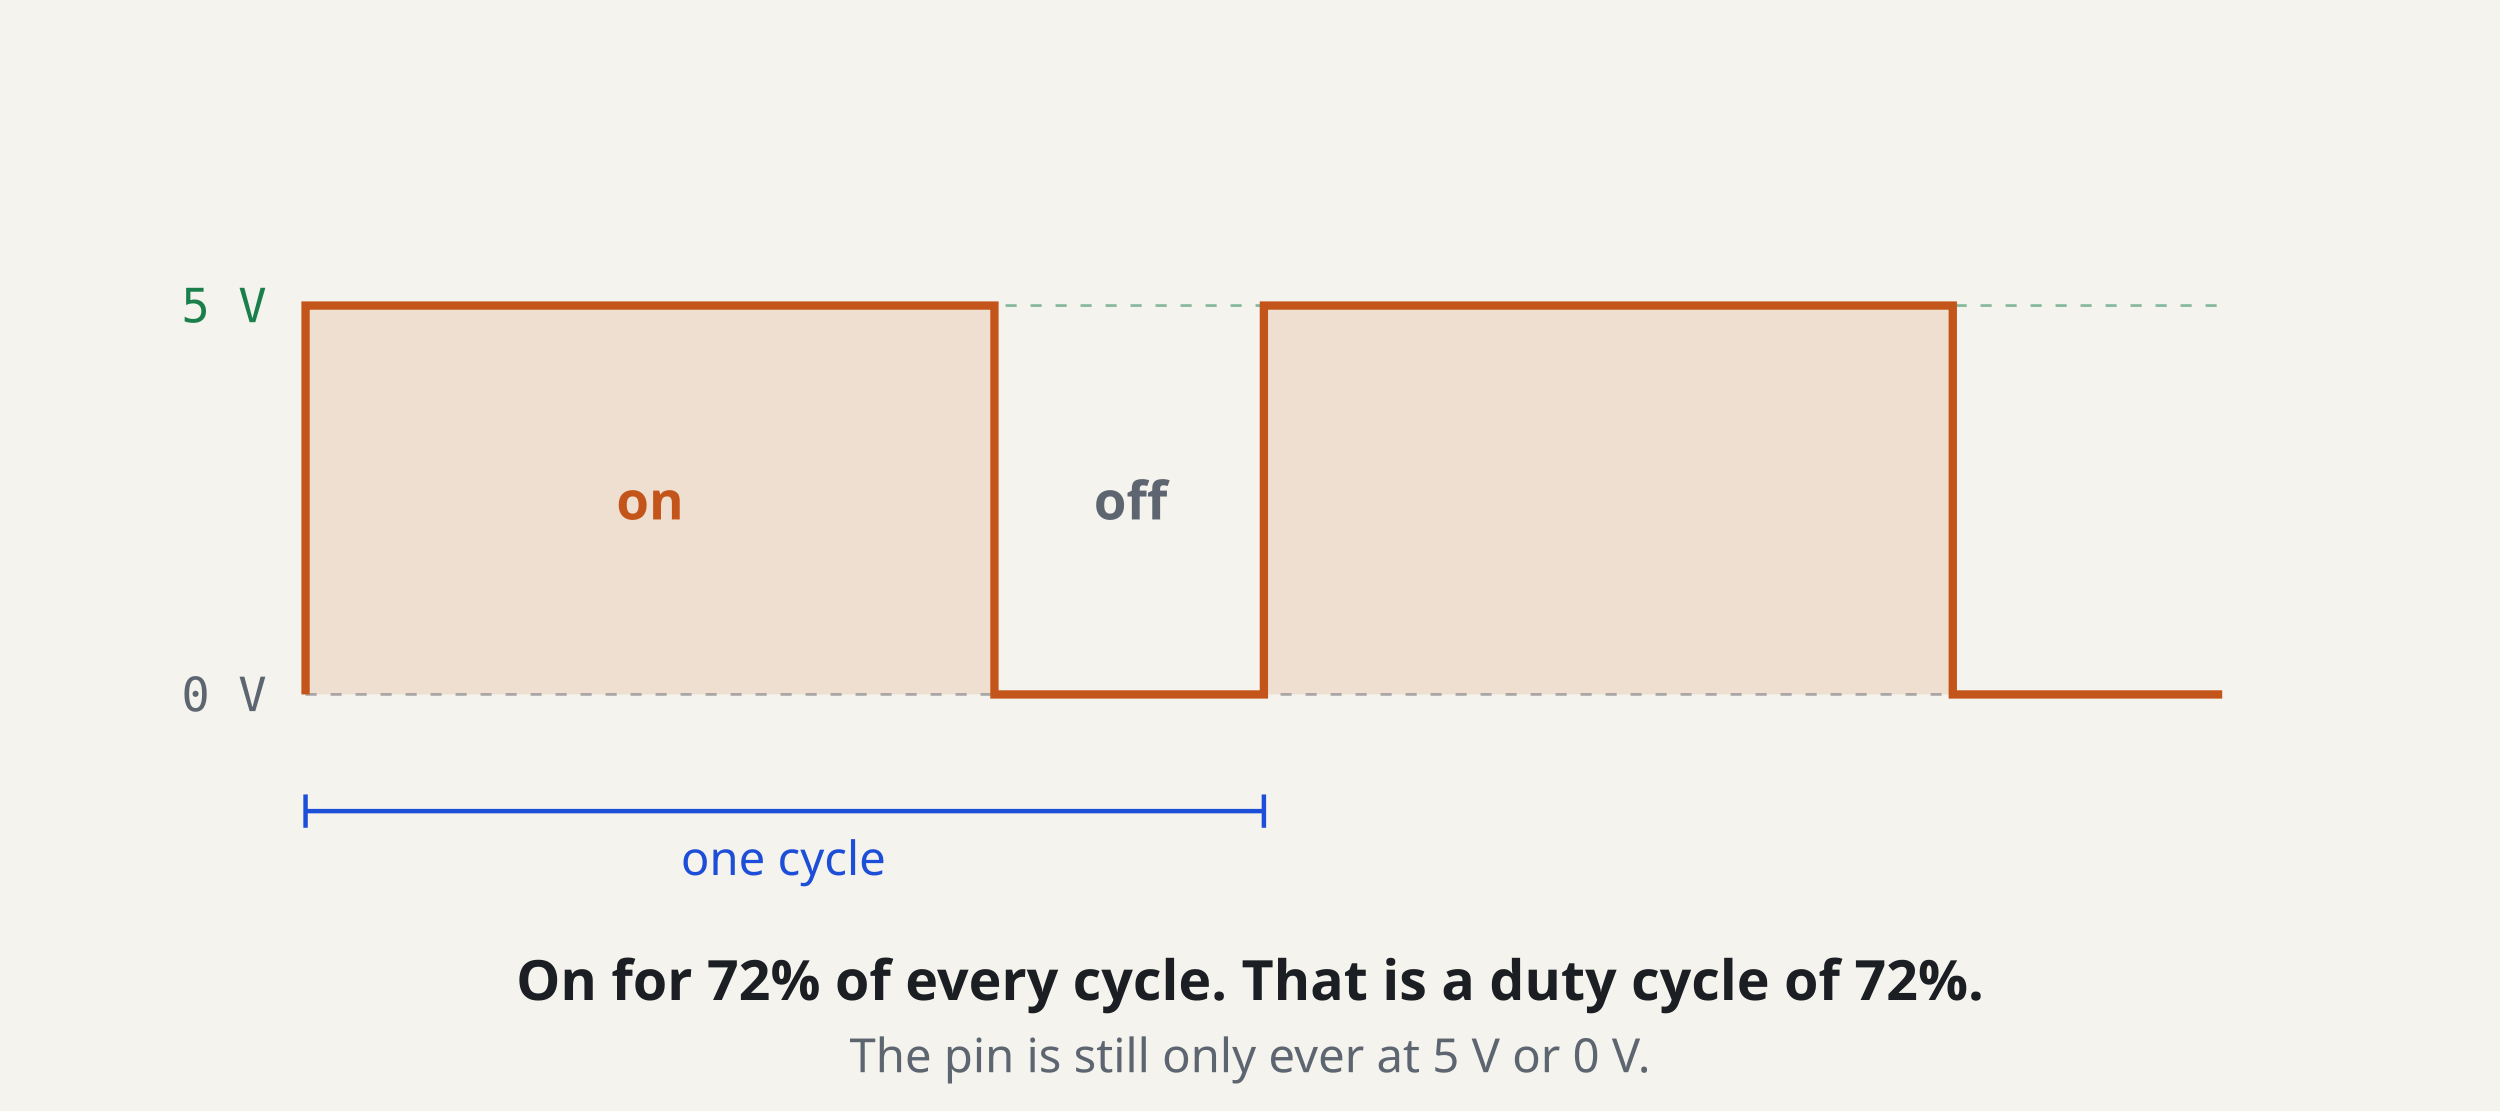
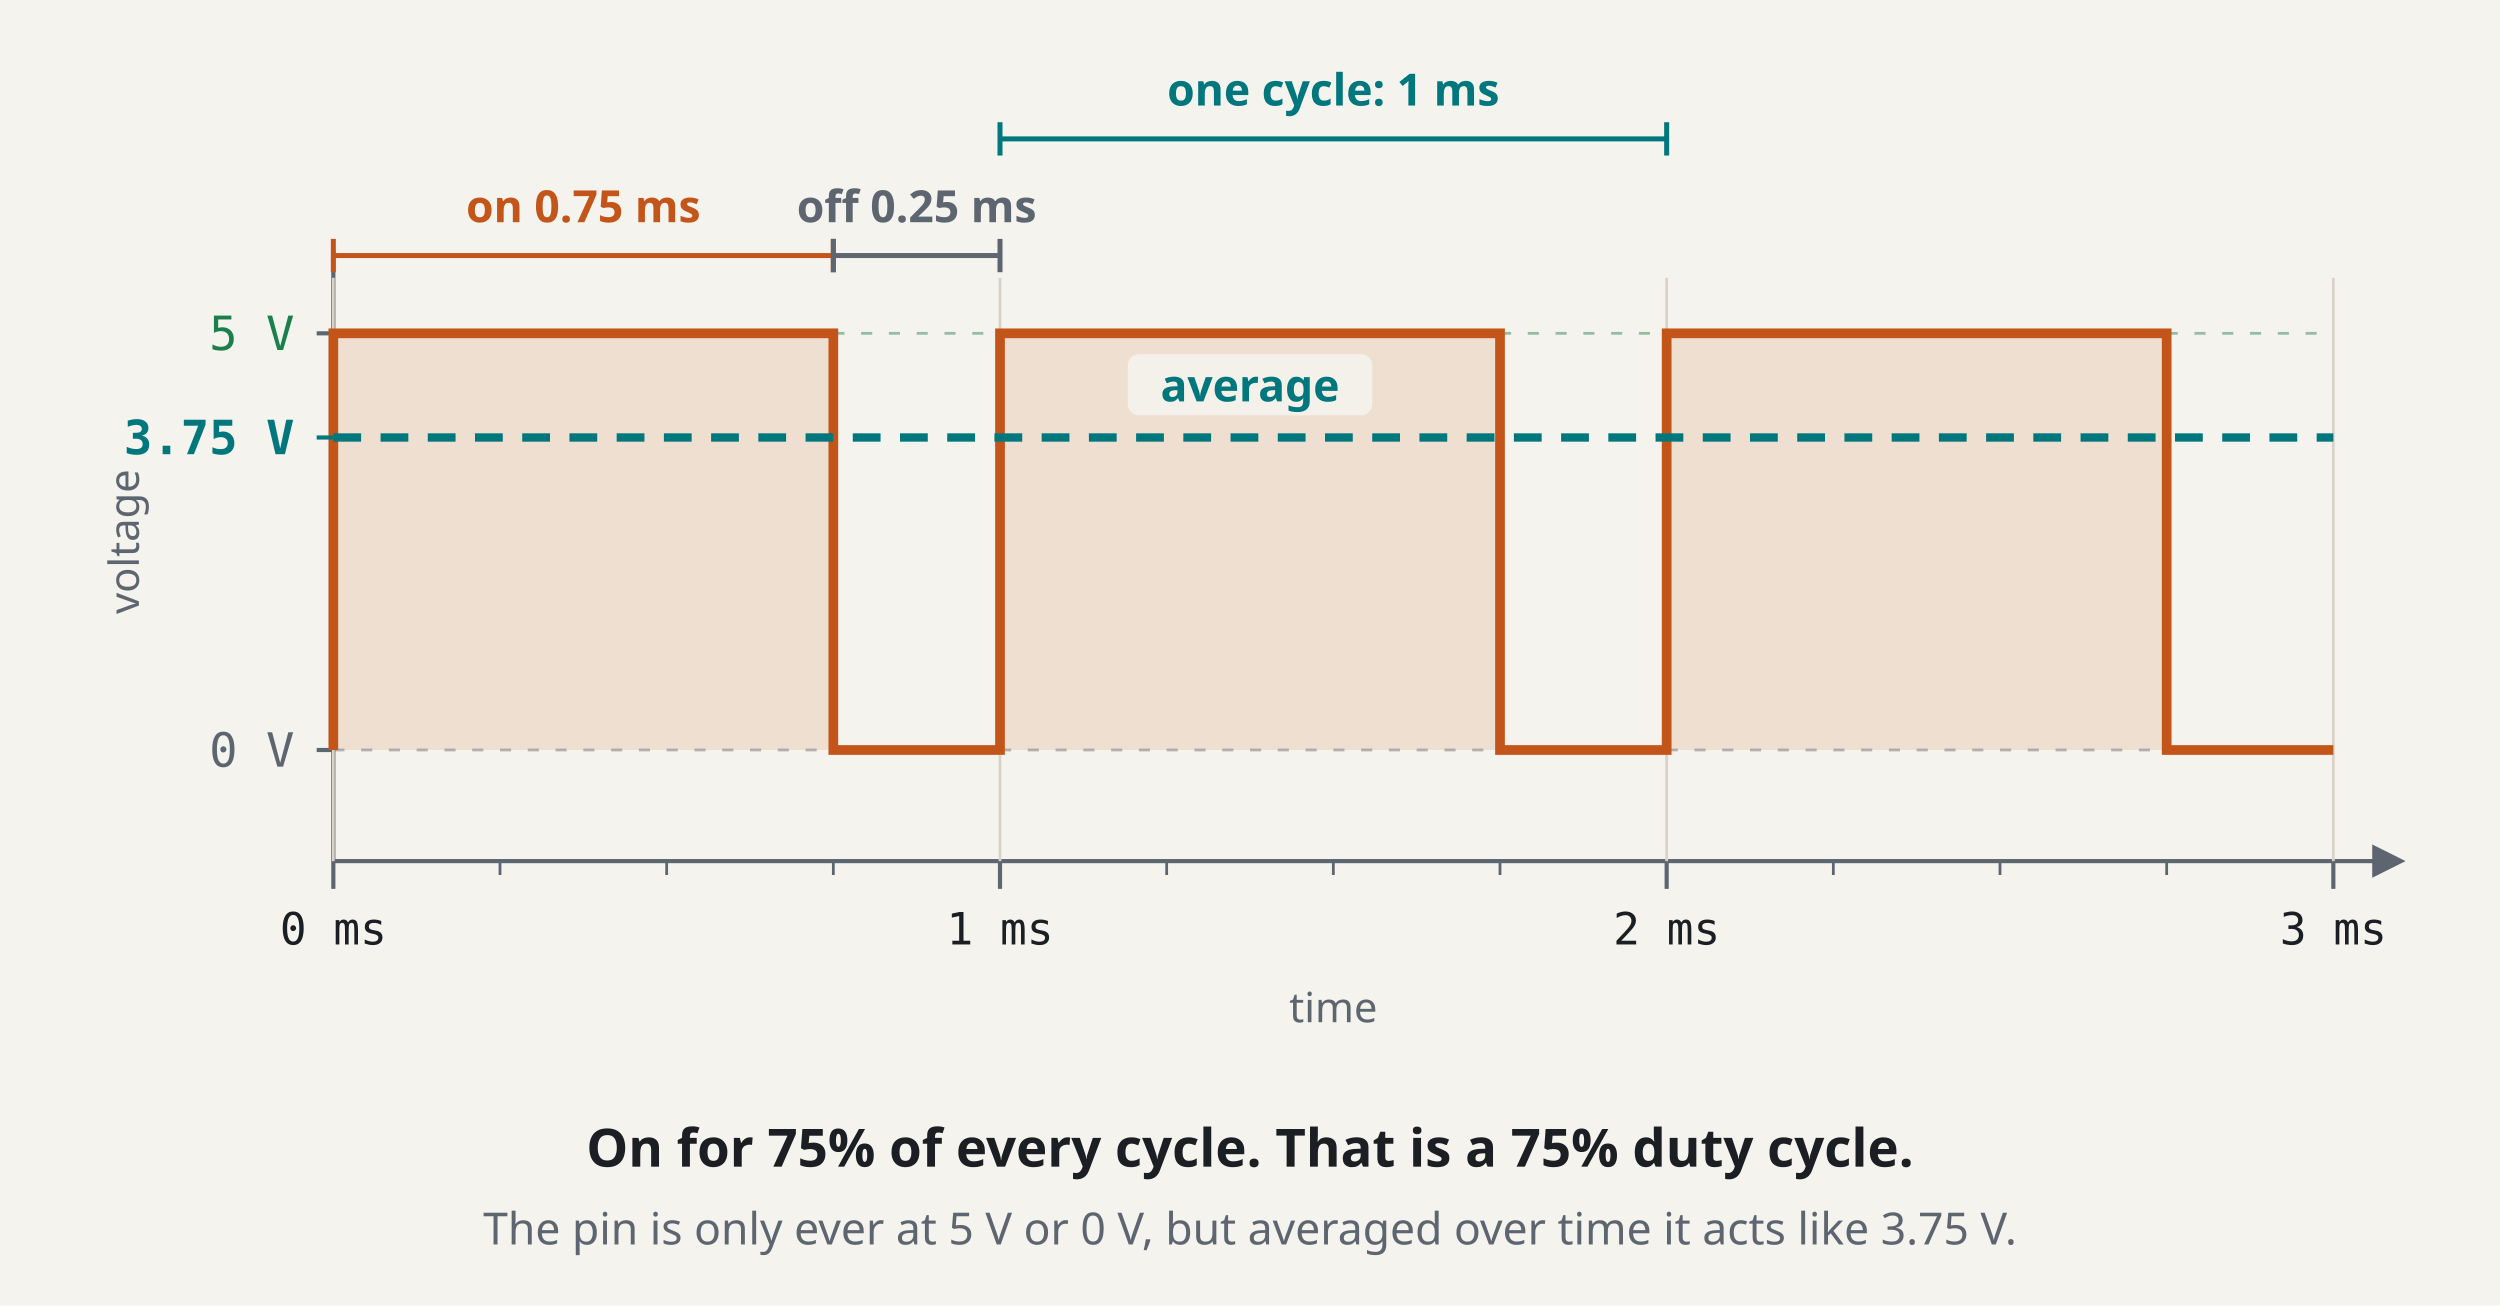
- <svg xmlns="http://www.w3.org/2000/svg" viewBox="0 0 900 400">
-   <rect width="900" height="400" fill="#f5f3ed" />
-   <line x1="110" y1="110" x2="800" y2="110" stroke="#1a7f4b" stroke-width="1" stroke-dasharray="4,5" opacity=".5" />
-   <text x="96" y="116" fill="#1a7f4b" font-family="JetBrains Mono,monospace" font-size="17" text-anchor="end">5 V</text>
-   <line x1="110" y1="250" x2="800" y2="250" stroke="#5d6670" stroke-width="1" stroke-dasharray="4,5" opacity=".5" />
-   <text x="96" y="256" fill="#5d6670" font-family="JetBrains Mono,monospace" font-size="17" text-anchor="end">0 V</text>
-   <rect x="110" y="110" width="248" height="140" fill="#c4551a" opacity=".13" />
-   <rect x="455.0" y="110" width="248" height="140" fill="#c4551a" opacity=".13" />
-   <polyline points="110,250 110,110 358,110 358,250 455,250 455,110 703,110 703,250 800,250" fill="none" stroke="#c4551a" stroke-width="3" stroke-linejoin="miter" />
-   <text x="234" y="187" fill="#c4551a" font-family="DM Sans,sans-serif" font-size="19" font-weight="700" text-anchor="middle">on</text>
-   <text x="407" y="187" fill="#5d6670" font-family="DM Sans,sans-serif" font-size="19" font-weight="700" text-anchor="middle">off</text>
-   <line x1="110" y1="292" x2="455.0" y2="292" stroke="#1d4ed8" stroke-width="1.6" />
-   <line x1="110" y1="286" x2="110" y2="298" stroke="#1d4ed8" stroke-width="1.6" />
-   <line x1="455.0" y1="286" x2="455.0" y2="298" stroke="#1d4ed8" stroke-width="1.6" />
-   <text x="282" y="315" fill="#1d4ed8" font-family="DM Sans,sans-serif" font-size="17" text-anchor="middle">one cycle</text>
-   <text x="450" y="360" fill="#1b1e22" font-family="DM Sans,sans-serif" font-size="20" font-weight="700" text-anchor="middle">On for 72% of every cycle. That is a duty cycle of 72%.</text>
-   <text x="450" y="386" fill="#5d6670" font-family="DM Sans,sans-serif" font-size="17" text-anchor="middle">The pin is still only ever at 5 V or 0 V.</text>
+ <svg xmlns="http://www.w3.org/2000/svg" viewBox="0 0 900 470">
+   <rect width="900" height="470" fill="#f5f3ed" />
+   <line x1="120" y1="90" x2="120" y2="310" stroke="#5d6670" stroke-width="1.5" />
+   <line x1="114" y1="120" x2="120" y2="120" stroke="#5d6670" stroke-width="1.5" />
+   <line x1="120" y1="120" x2="840" y2="120" stroke="#1a7f4b" stroke-width="1" stroke-dasharray="4,6" opacity=".45" />
+   <text x="106" y="126" fill="#1a7f4b" font-family="JetBrains Mono,monospace" font-size="17" text-anchor="end">5 V</text>
+   <line x1="114" y1="270" x2="120" y2="270" stroke="#5d6670" stroke-width="1.5" />
+   <line x1="120" y1="270" x2="840" y2="270" stroke="#5d6670" stroke-width="1" stroke-dasharray="4,6" opacity=".45" />
+   <text x="106" y="276" fill="#5d6670" font-family="JetBrains Mono,monospace" font-size="17" text-anchor="end">0 V</text>
+   <text x="50" y="195.0" fill="#5d6670" font-family="DM Sans,sans-serif" font-size="15" text-anchor="middle" transform="rotate(-90,50,195.0)">voltage</text>
+   <line x1="120" y1="310" x2="858" y2="310" stroke="#5d6670" stroke-width="1.5" />
+   <polygon points="866,310 854,304 854,316" fill="#5d6670" />
+   <line x1="120.0" y1="310" x2="120.0" y2="320" stroke="#5d6670" stroke-width="1.5" />
+   <text x="120.0" y="340" fill="#1b1e22" font-family="JetBrains Mono,monospace" font-size="16" text-anchor="middle">0 ms</text>
+   <line x1="120.0" y1="100" x2="120.0" y2="310" stroke="#d9d3c7" stroke-width="1" />
+   <line x1="180.0" y1="310" x2="180.0" y2="315" stroke="#5d6670" stroke-width="1" />
+   <line x1="240.0" y1="310" x2="240.0" y2="315" stroke="#5d6670" stroke-width="1" />
+   <line x1="300.0" y1="310" x2="300.0" y2="315" stroke="#5d6670" stroke-width="1" />
+   <line x1="360.0" y1="310" x2="360.0" y2="320" stroke="#5d6670" stroke-width="1.5" />
+   <text x="360.0" y="340" fill="#1b1e22" font-family="JetBrains Mono,monospace" font-size="16" text-anchor="middle">1 ms</text>
+   <line x1="360.0" y1="100" x2="360.0" y2="310" stroke="#d9d3c7" stroke-width="1" />
+   <line x1="420.0" y1="310" x2="420.0" y2="315" stroke="#5d6670" stroke-width="1" />
+   <line x1="480.0" y1="310" x2="480.0" y2="315" stroke="#5d6670" stroke-width="1" />
+   <line x1="540.0" y1="310" x2="540.0" y2="315" stroke="#5d6670" stroke-width="1" />
+   <line x1="600.0" y1="310" x2="600.0" y2="320" stroke="#5d6670" stroke-width="1.5" />
+   <text x="600.0" y="340" fill="#1b1e22" font-family="JetBrains Mono,monospace" font-size="16" text-anchor="middle">2 ms</text>
+   <line x1="600.0" y1="100" x2="600.0" y2="310" stroke="#d9d3c7" stroke-width="1" />
+   <line x1="660.0" y1="310" x2="660.0" y2="315" stroke="#5d6670" stroke-width="1" />
+   <line x1="720.0" y1="310" x2="720.0" y2="315" stroke="#5d6670" stroke-width="1" />
+   <line x1="780.0" y1="310" x2="780.0" y2="315" stroke="#5d6670" stroke-width="1" />
+   <line x1="840.0" y1="310" x2="840.0" y2="320" stroke="#5d6670" stroke-width="1.5" />
+   <text x="840.0" y="340" fill="#1b1e22" font-family="JetBrains Mono,monospace" font-size="16" text-anchor="middle">3 ms</text>
+   <line x1="840.0" y1="100" x2="840.0" y2="310" stroke="#d9d3c7" stroke-width="1" />
+   <text x="480.0" y="368" fill="#5d6670" font-family="DM Sans,sans-serif" font-size="15" text-anchor="middle">time</text>
+   <rect x="120.0" y="120" width="180.0" height="150" fill="#c4551a" opacity=".13" />
+   <rect x="360.0" y="120" width="180.0" height="150" fill="#c4551a" opacity=".13" />
+   <rect x="600.0" y="120" width="180.0" height="150" fill="#c4551a" opacity=".13" />
+   <polyline points="120.0,270 120.0,120 300.0,120 300.0,270 360.0,270 360.0,270 360.0,120 540.0,120 540.0,270 600.0,270 600.0,270 600.0,120 780.0,120 780.0,270 840.0,270" fill="none" stroke="#c4551a" stroke-width="3.5" stroke-linejoin="miter" />
+   <line x1="120.0" y1="92" x2="300.0" y2="92" stroke="#c4551a" stroke-width="1.8" />
+   <line x1="120.0" y1="86" x2="120.0" y2="98" stroke="#c4551a" stroke-width="1.8" />
+   <line x1="300.0" y1="86" x2="300.0" y2="98" stroke="#c4551a" stroke-width="1.8" />
+   <text x="210.0" y="80" fill="#c4551a" font-family="DM Sans,sans-serif" font-size="16" font-weight="700" text-anchor="middle">on 0.75 ms</text>
+   <line x1="300.0" y1="92" x2="360.0" y2="92" stroke="#5d6670" stroke-width="1.8" />
+   <line x1="300.0" y1="86" x2="300.0" y2="98" stroke="#5d6670" stroke-width="1.8" />
+   <line x1="360.0" y1="86" x2="360.0" y2="98" stroke="#5d6670" stroke-width="1.8" />
+   <text x="330.0" y="80" fill="#5d6670" font-family="DM Sans,sans-serif" font-size="16" font-weight="700" text-anchor="middle">off 0.25 ms</text>
+   <line x1="360.0" y1="50" x2="600.0" y2="50" stroke="#00767d" stroke-width="1.8" />
+   <line x1="360.0" y1="44" x2="360.0" y2="56" stroke="#00767d" stroke-width="1.8" />
+   <line x1="600.0" y1="44" x2="600.0" y2="56" stroke="#00767d" stroke-width="1.8" />
+   <text x="480.0" y="38" fill="#00767d" font-family="DM Sans,sans-serif" font-size="16" font-weight="700" text-anchor="middle">one cycle: 1 ms</text>
+   <text x="450.0" y="420" fill="#1b1e22" font-family="DM Sans,sans-serif" font-size="19" font-weight="700" text-anchor="middle">On for 75% of every cycle. That is a 75% duty cycle.</text>
+   <line x1="120" y1="157.5" x2="840" y2="157.5" stroke="#00767d" stroke-width="3" stroke-dasharray="10,7" />
+   <line x1="114" y1="157.5" x2="120" y2="157.5" stroke="#00767d" stroke-width="1.5" />
+   <text x="106" y="163.5" fill="#00767d" font-family="JetBrains Mono,monospace" font-size="17" font-weight="700" text-anchor="end">3.75 V</text>
+   <rect x="406.0" y="127.5" width="88" height="22" rx="4" fill="#f5f3ed" opacity=".9" />
+   <text x="450.0" y="144.5" fill="#00767d" font-family="DM Sans,sans-serif" font-size="16" font-weight="700" text-anchor="middle">average</text>
+   <text x="450.0" y="448" fill="#5d6670" font-family="DM Sans,sans-serif" font-size="16" text-anchor="middle">The pin is only ever at 5 V or 0 V, but averaged over time it acts like 3.75 V.</text>
</svg>
